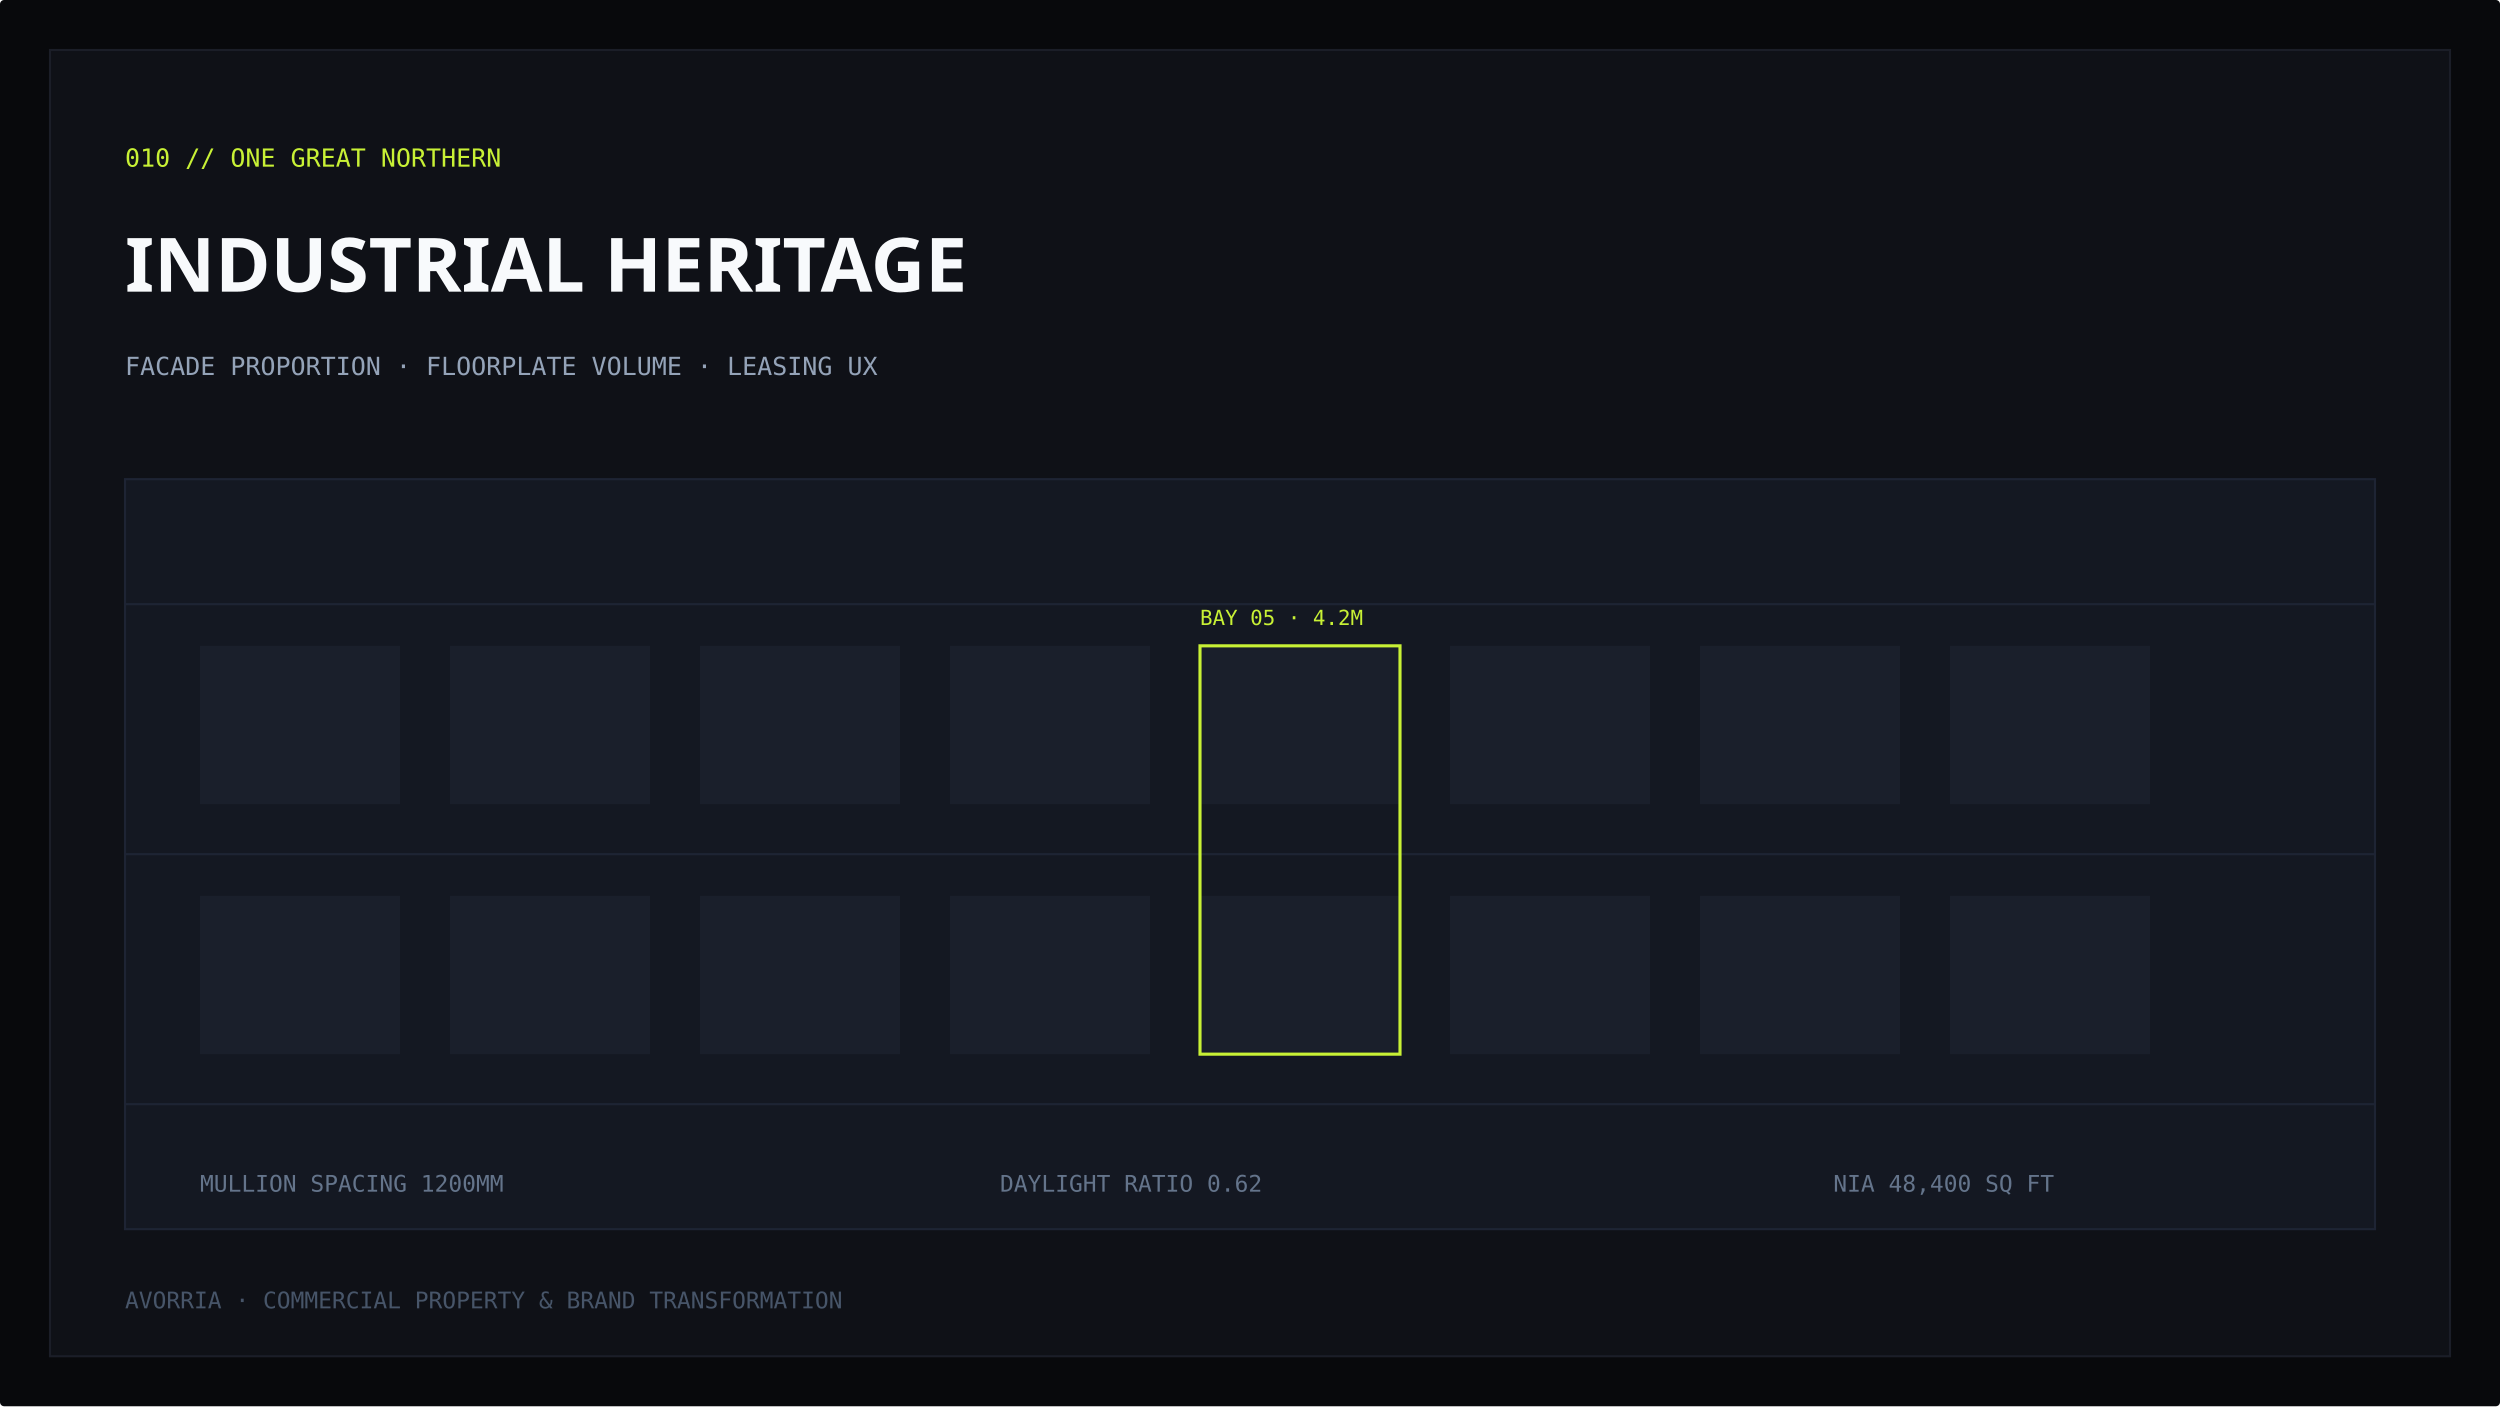
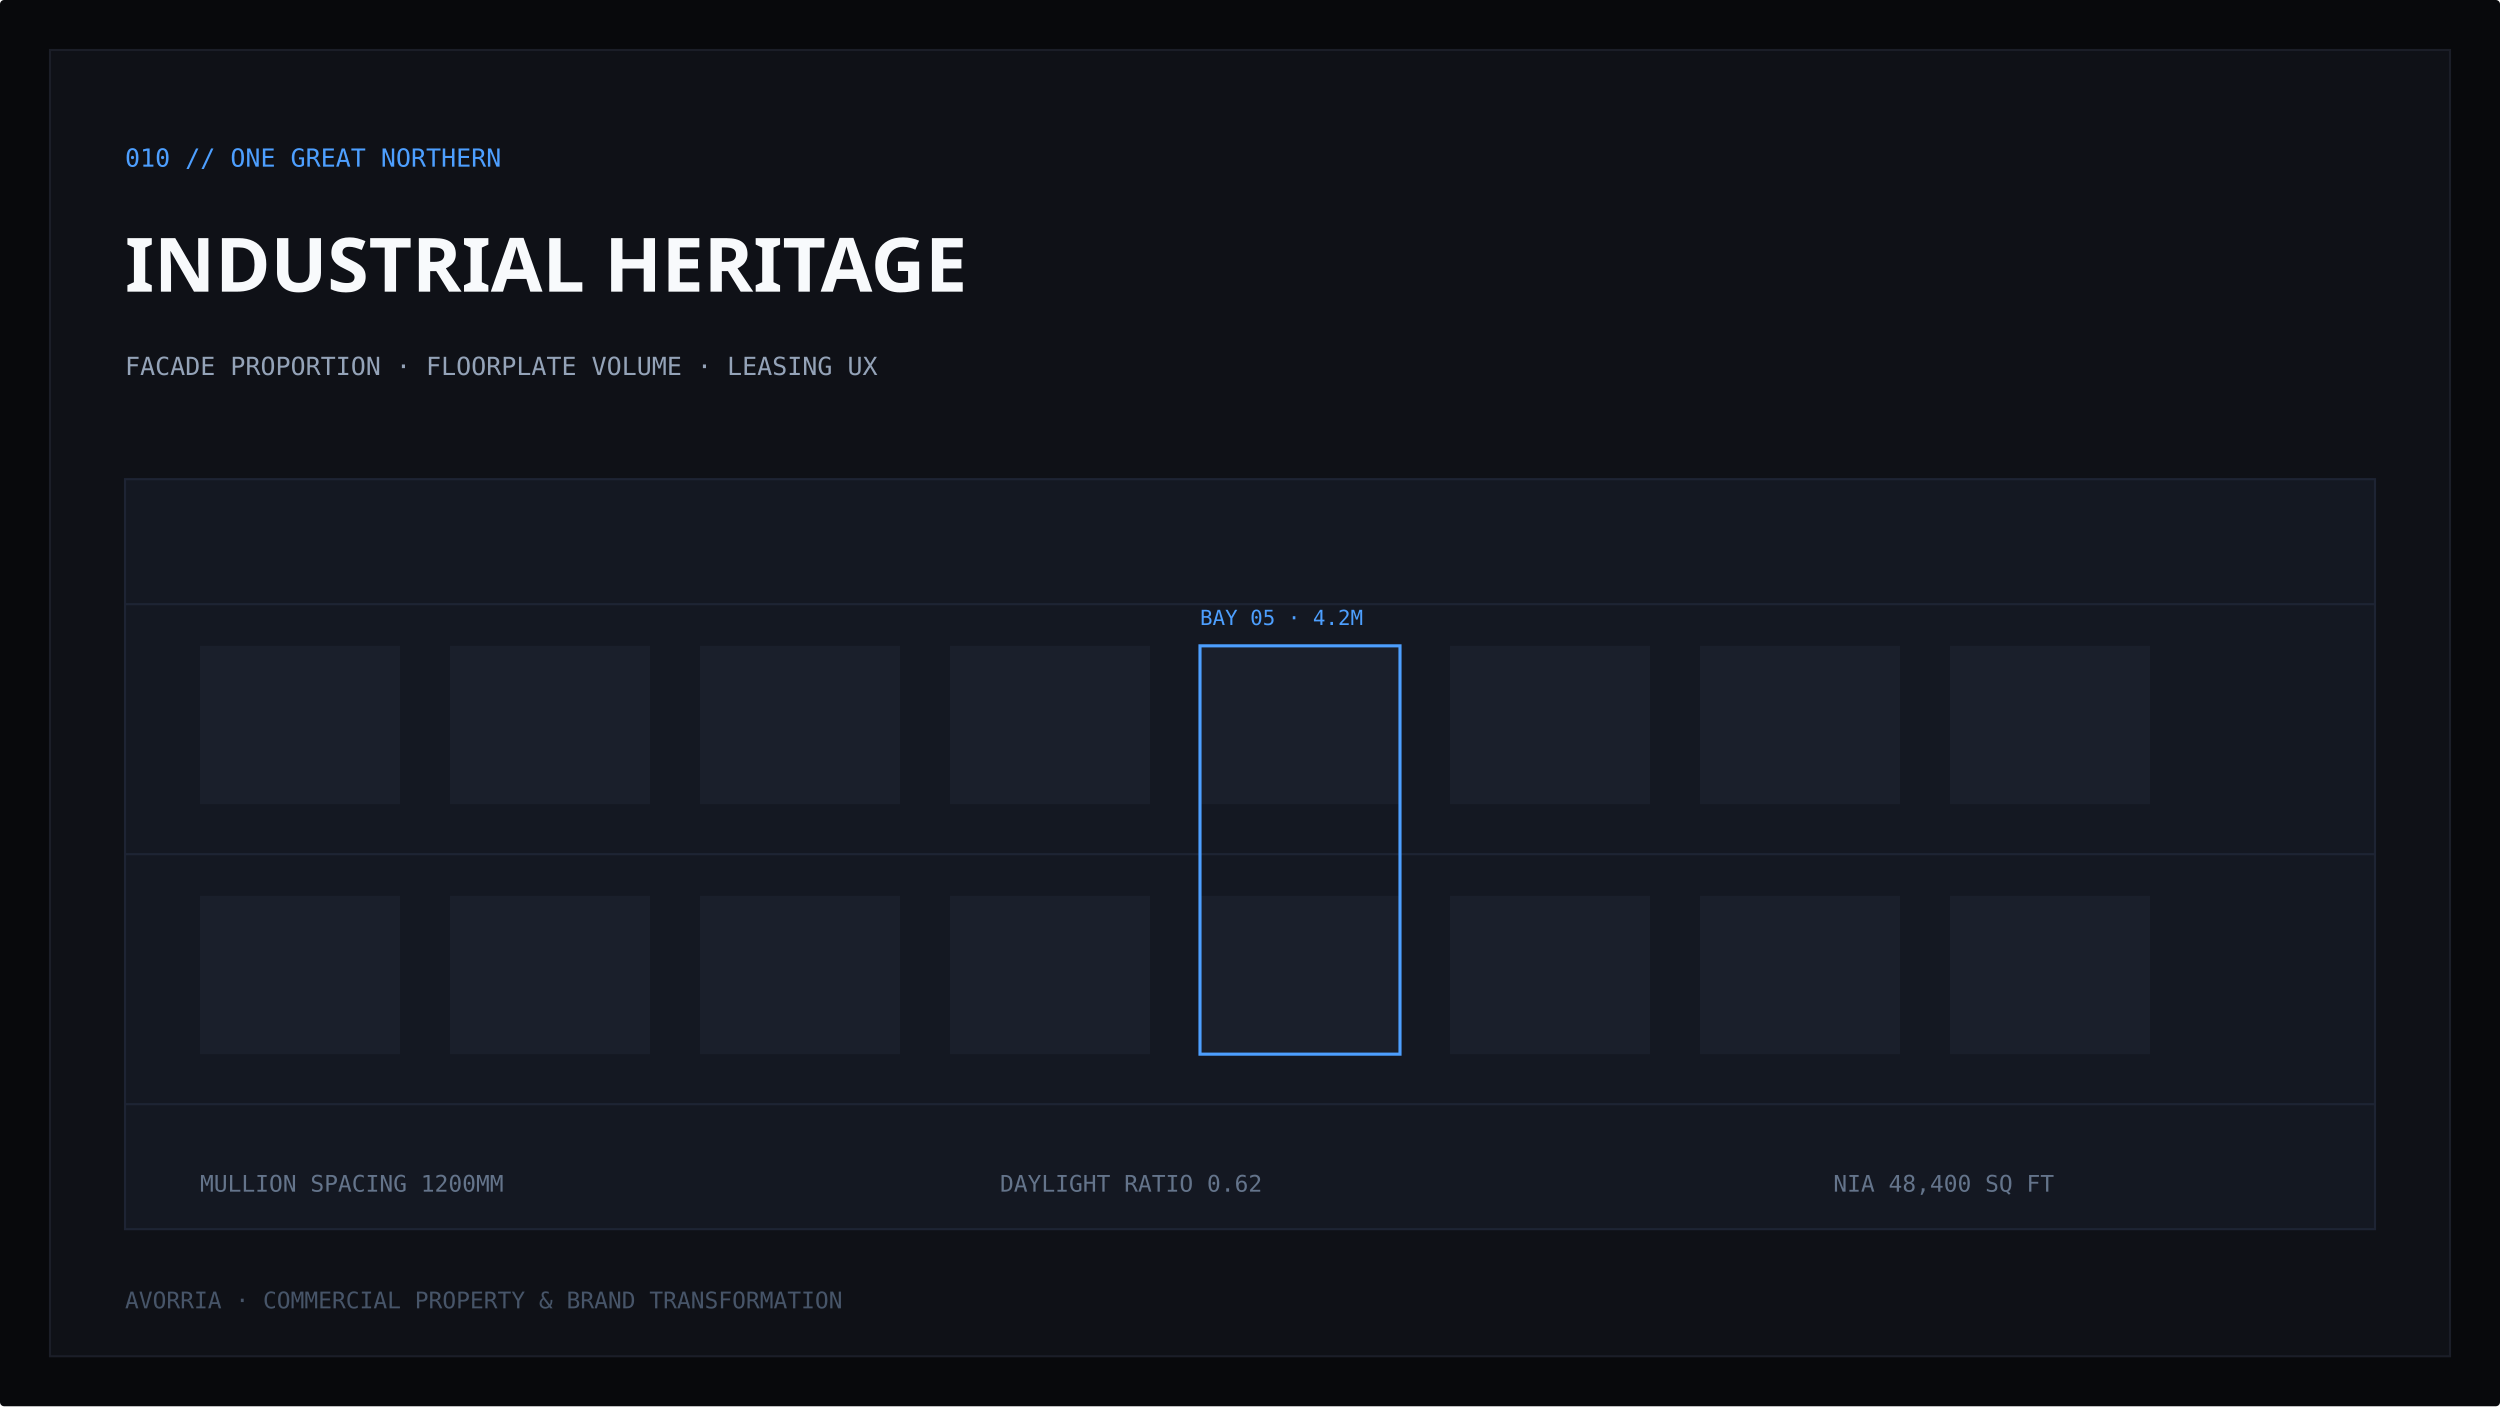
<svg xmlns="http://www.w3.org/2000/svg" width="1200" height="675" viewBox="0 0 1200 675" fill="none">
  <rect width="1200" height="675" fill="#08090C" rx="2" />
  <rect x="24" y="24" width="1152" height="627" fill="#0F1117" stroke="#1B1E28" stroke-width="1" />
-   <text x="60" y="80" font-family="monospace" font-size="12" fill="#C8F135">010 // ONE GREAT NORTHERN</text>
+   <text x="60" y="80" font-family="monospace" font-size="12" fill="#4D9FFF">010 // ONE GREAT NORTHERN</text>
  <text x="60" y="140" font-family="sans-serif" font-size="36" font-weight="900" fill="#F8FAFC">INDUSTRIAL HERITAGE</text>
  <text x="60" y="180" font-family="monospace" font-size="12" fill="#94A3B8">FACADE PROPORTION · FLOORPLATE VOLUME · LEASING UX</text>
  <rect x="60" y="230" width="1080" height="360" fill="#141822" stroke="#1E2434" stroke-width="1" />
  <g stroke="#1E2434" stroke-width="1">
    <line x1="60" y1="290" x2="1140" y2="290" />
    <line x1="60" y1="410" x2="1140" y2="410" />
    <line x1="60" y1="530" x2="1140" y2="530" />
  </g>
  <g fill="#1A1F2B">
    <rect x="96" y="310" width="96" height="76" />
    <rect x="216" y="310" width="96" height="76" />
    <rect x="336" y="310" width="96" height="76" />
    <rect x="456" y="310" width="96" height="76" />
    <rect x="576" y="310" width="96" height="76" />
    <rect x="696" y="310" width="96" height="76" />
    <rect x="816" y="310" width="96" height="76" />
    <rect x="936" y="310" width="96" height="76" />
    <rect x="96" y="430" width="96" height="76" />
    <rect x="216" y="430" width="96" height="76" />
    <rect x="336" y="430" width="96" height="76" />
    <rect x="456" y="430" width="96" height="76" />
    <rect x="576" y="430" width="96" height="76" />
    <rect x="696" y="430" width="96" height="76" />
    <rect x="816" y="430" width="96" height="76" />
    <rect x="936" y="430" width="96" height="76" />
  </g>
-   <rect x="576" y="310" width="96" height="196" fill="none" stroke="#C8F135" stroke-width="1.5" />
-   <text x="576" y="300" font-family="monospace" font-size="10" fill="#C8F135">BAY 05 · 4.2M</text>
+   <rect x="576" y="310" width="96" height="196" fill="none" stroke="#4D9FFF" stroke-width="1.5" />
+   <text x="576" y="300" font-family="monospace" font-size="10" fill="#4D9FFF">BAY 05 · 4.2M</text>
  <text x="96" y="572" font-family="monospace" font-size="11" fill="#64748B">MULLION SPACING 1200MM</text>
  <text x="480" y="572" font-family="monospace" font-size="11" fill="#64748B">DAYLIGHT RATIO 0.62</text>
  <text x="880" y="572" font-family="monospace" font-size="11" fill="#64748B">NIA 48,400 SQ FT</text>
  <text x="60" y="628" font-family="monospace" font-size="11" fill="#475569">AVORRIA · COMMERCIAL PROPERTY &amp; BRAND TRANSFORMATION</text>
</svg>
